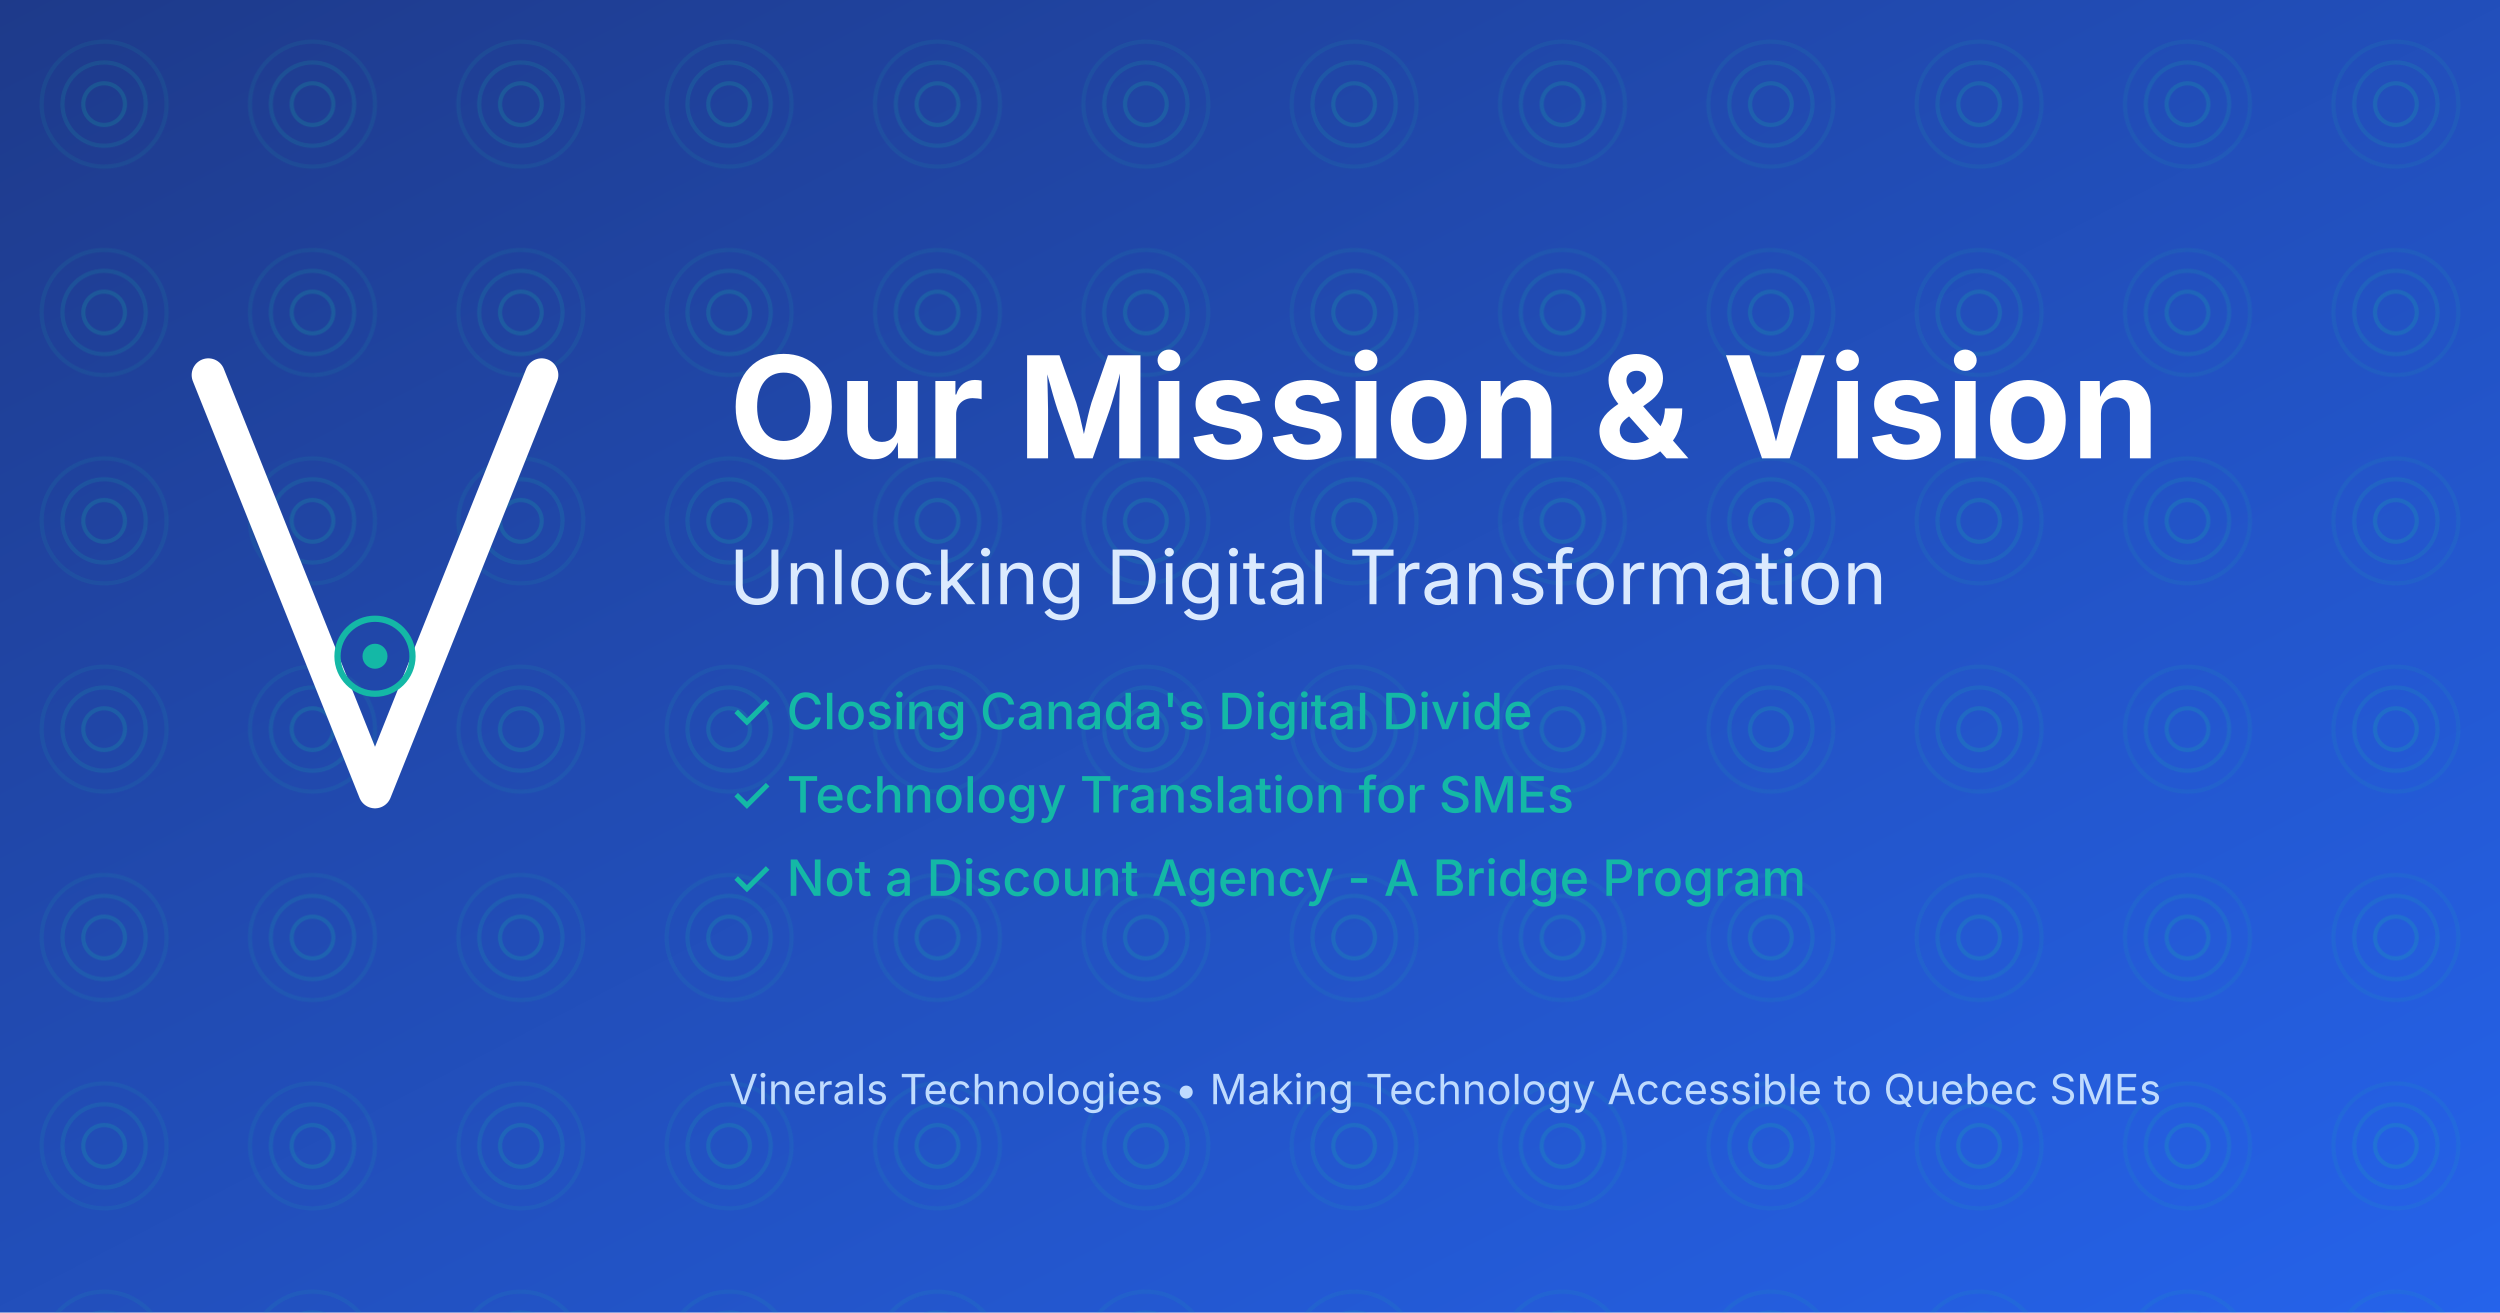
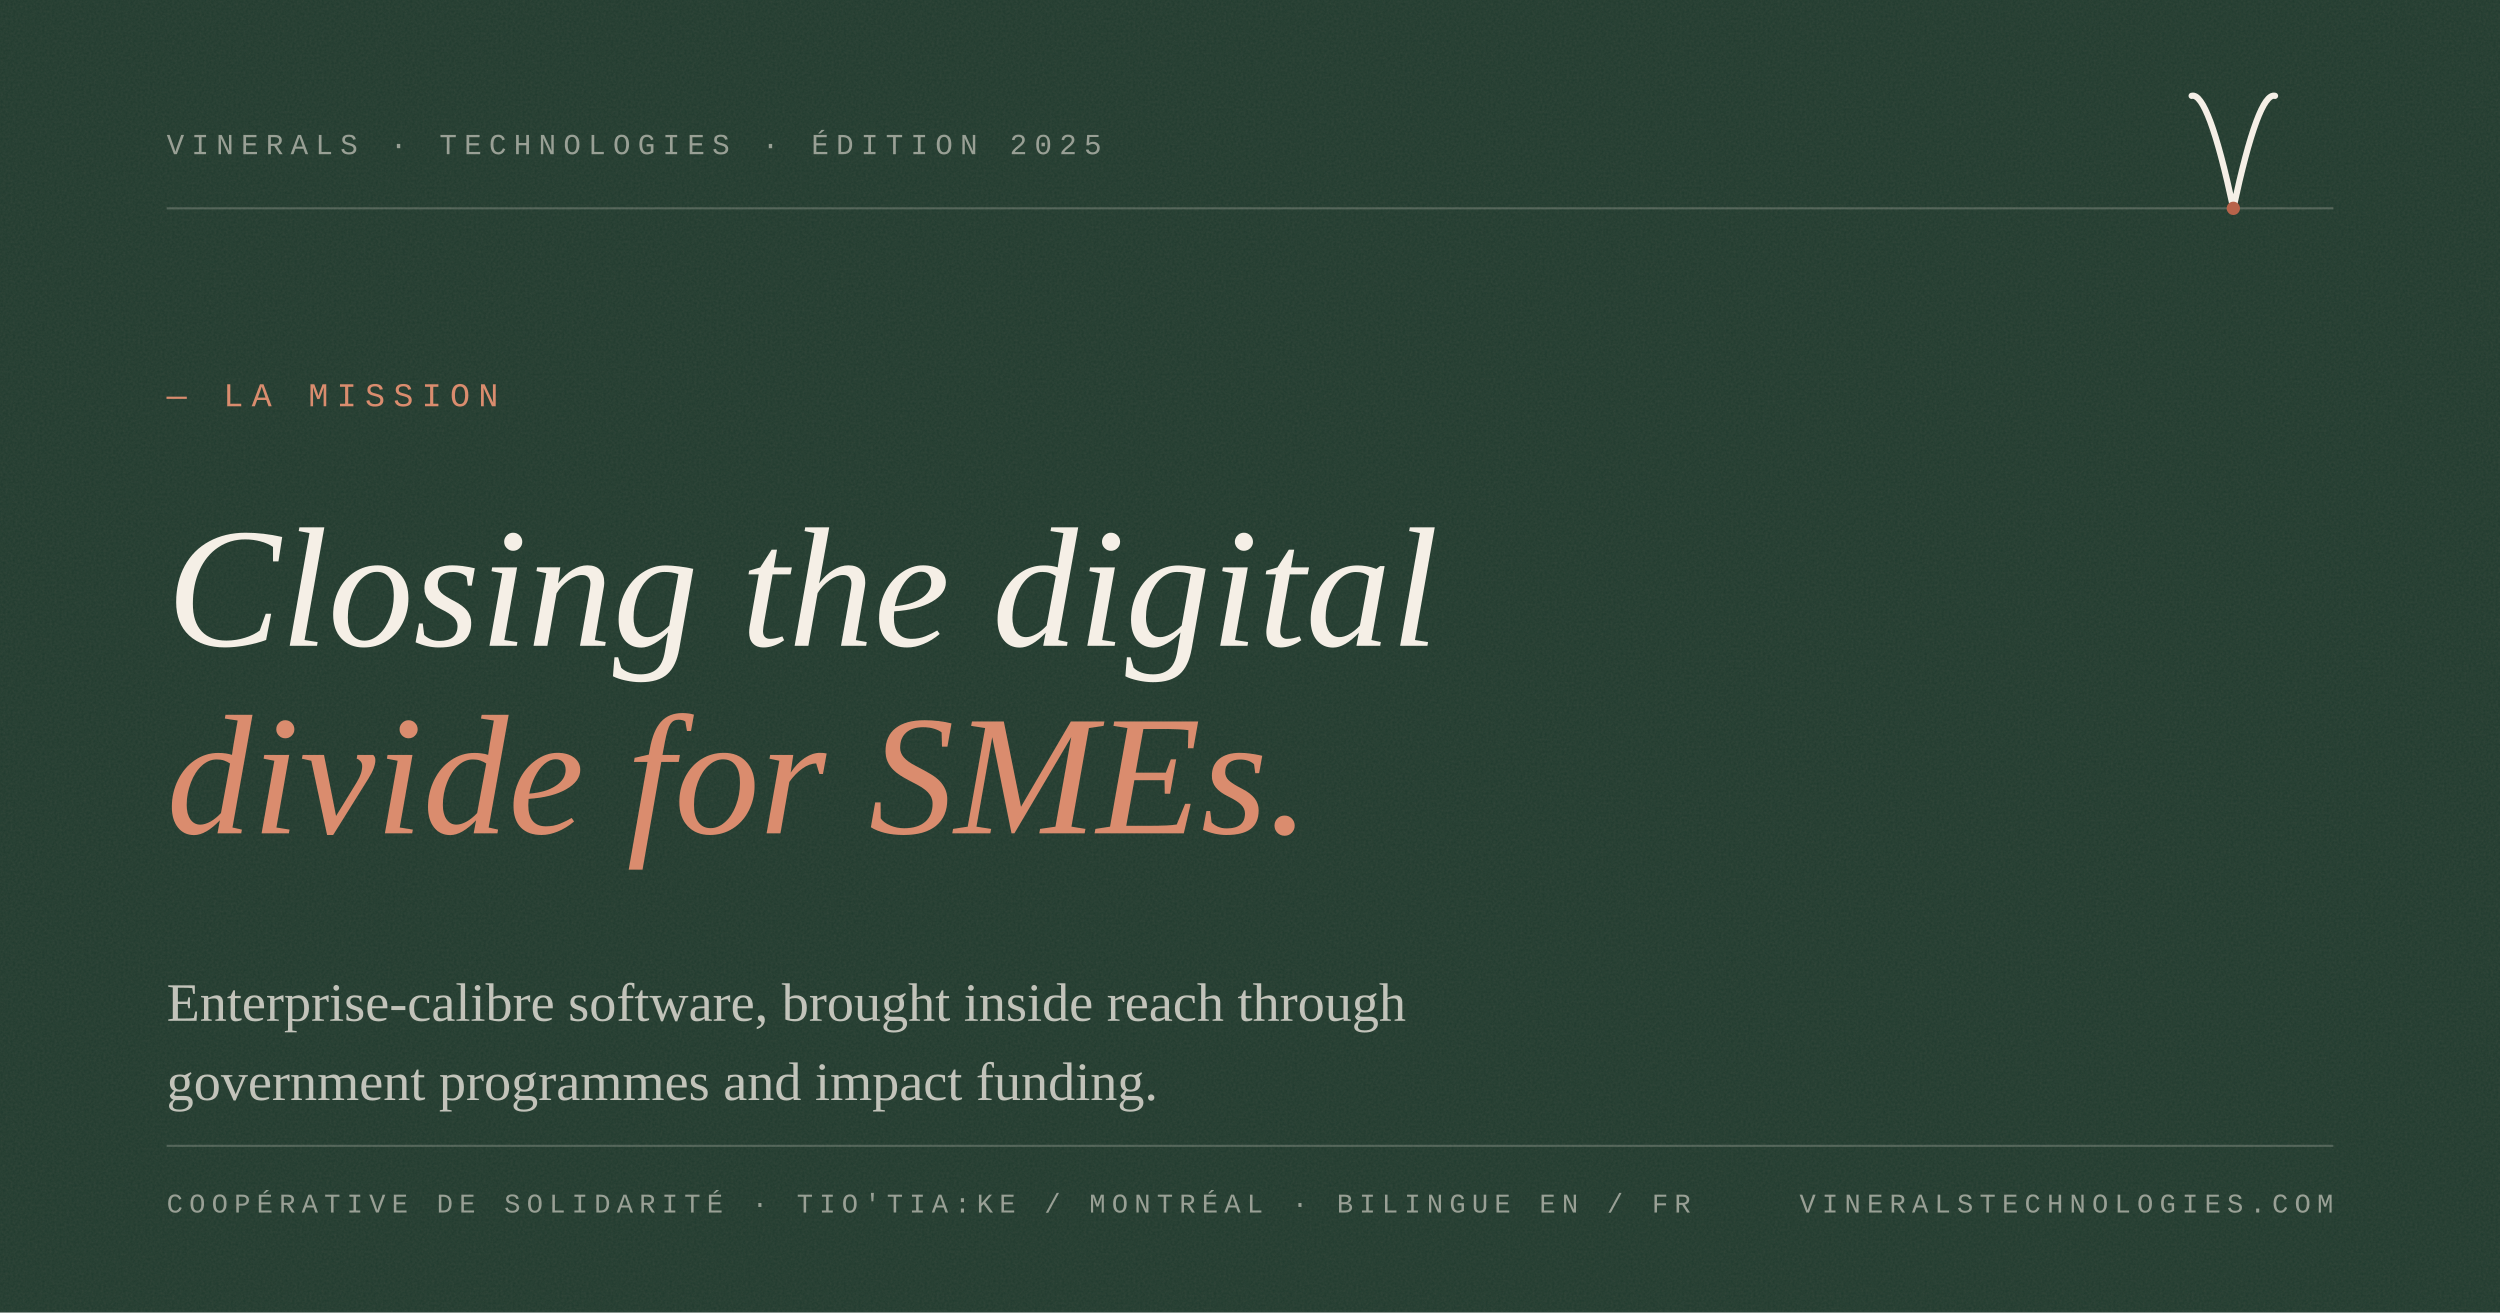
- <svg xmlns="http://www.w3.org/2000/svg" width="1200" height="630" viewBox="0 0 1200 630" fill="none">
+ <svg xmlns="http://www.w3.org/2000/svg" width="1200" height="630" viewBox="0 0 1200 630">
+   <rect width="1200" height="630" fill="#1F3A2E" />
  <defs>
-     <linearGradient id="gradient" x1="0%" y1="0%" x2="100%" y2="100%">
-       <stop offset="0%" style="stop-color:#1e3a8a;stop-opacity:1" />
-       <stop offset="100%" style="stop-color:#2563eb;stop-opacity:1" />
-     </linearGradient>
-     <pattern id="mission" x="0" y="0" width="100" height="100" patternUnits="userSpaceOnUse">
-       <circle cx="50" cy="50" r="30" stroke="#14b8a6" stroke-width="2" fill="none" opacity="0.1" />
-       <circle cx="50" cy="50" r="20" stroke="#14b8a6" stroke-width="2" fill="none" opacity="0.15" />
-       <circle cx="50" cy="50" r="10" stroke="#14b8a6" stroke-width="2" fill="none" opacity="0.2" />
-     </pattern>
+     <filter id="grain" x="0" y="0" width="100%" height="100%">
+       <feTurbulence type="fractalNoise" baseFrequency="0.85" numOctaves="2" stitchTiles="stitch" />
+       <feColorMatrix values="0 0 0 0 0.247 0 0 0 0 0.219 0 0 0 0 0.161 0 0 0 0.35 0" />
+       <feComposite in2="SourceGraphic" operator="in" />
+     </filter>
  </defs>
-   <rect width="1200" height="630" fill="url(#gradient)" />
-   <rect width="1200" height="630" fill="url(#mission)" />
-   <g transform="translate(100, 180)">
-     <path d="M0 0 L80 200 L160 0" stroke="#ffffff" stroke-width="16" stroke-linecap="round" stroke-linejoin="round" fill="none" />
-     <g transform="translate(65, 120)">
-       <circle cx="15" cy="15" r="18" stroke="#14b8a6" stroke-width="3" fill="none" />
-       <circle cx="15" cy="15" r="6" fill="#14b8a6" />
-     </g>
+   <rect width="1200" height="630" fill="#1F3A2E" filter="url(#grain)" opacity="0.5" />
+   <text x="80" y="74" font-family="&quot;DM Mono&quot;, &quot;Courier New&quot;, Courier, monospace" font-size="14" letter-spacing="3.5" fill="rgba(245, 239, 230, 0.55)">VINERALS · TECHNOLOGIES · ÉDITION 2025</text>
+   <line x1="80" y1="100" x2="1120" y2="100" stroke="rgba(245, 239, 230, 0.22)" stroke-width="1" />
+   <g transform="translate(1040, 30)">
+     <path d="M12 16 Q 20 14, 32 70 Q 44 14, 52 16" stroke="#F5EFE6" stroke-width="3" stroke-linecap="round" stroke-linejoin="round" fill="none" />
+     <circle cx="32" cy="70" r="3.2" fill="#B8634A" />
  </g>
-   <text x="350" y="220" font-family="system-ui, -apple-system, sans-serif" font-size="68" font-weight="700" fill="#ffffff">
-     Our Mission &amp; Vision
+   <text x="80" y="195" font-family="&quot;DM Mono&quot;, &quot;Courier New&quot;, Courier, monospace" font-size="16" letter-spacing="4" fill="#DA8C6E">— LA MISSION</text>
+   <text x="80" y="310" font-family="&quot;Cormorant Garamond&quot;, &quot;Cormorant&quot;, Georgia, &quot;Times New Roman&quot;, serif" font-style="italic" font-size="82" font-weight="500" fill="#F5EFE6">Closing the digital</text>
+   <text x="80" y="400" font-family="&quot;Cormorant Garamond&quot;, &quot;Cormorant&quot;, Georgia, &quot;Times New Roman&quot;, serif" font-style="italic" font-size="82" font-weight="500" fill="#DA8C6E">divide for SMEs.</text>
+   <text x="80" y="490" font-family="&quot;Cormorant Garamond&quot;, &quot;Cormorant&quot;, Georgia, &quot;Times New Roman&quot;, serif" font-size="26" font-weight="400" fill="rgba(245, 239, 230, 0.75)">
+     <tspan x="80" dy="0">Enterprise-calibre software, brought inside reach through</tspan>
+     <tspan x="80" dy="38">government programmes and impact funding.</tspan>
  </text>
-   <text x="350" y="290" font-family="system-ui, -apple-system, sans-serif" font-size="36" font-weight="400" fill="#dbeafe">
-     Unlocking Digital Transformation
-   </text>
-   <g transform="translate(350, 350)">
-     <text x="0" y="0" font-family="system-ui, -apple-system, sans-serif" font-size="24" font-weight="500" fill="#14b8a6">
-       ✓ Closing Canada's Digital Divide
-     </text>
-     <text x="0" y="40" font-family="system-ui, -apple-system, sans-serif" font-size="24" font-weight="500" fill="#14b8a6">
-       ✓ Technology Translation for SMEs
-     </text>
-     <text x="0" y="80" font-family="system-ui, -apple-system, sans-serif" font-size="24" font-weight="500" fill="#14b8a6">
-       ✓ Not a Discount Agency - A Bridge Program
-     </text>
-   </g>
-   <text x="350" y="530" font-family="system-ui, -apple-system, sans-serif" font-size="20" font-weight="400" fill="#bfdbfe">
-     Vinerals Technologies • Making Technology Accessible to Quebec SMEs
-   </text>
+   <line x1="80" y1="550" x2="1120" y2="550" stroke="rgba(245, 239, 230, 0.22)" stroke-width="1" />
+   <text x="80" y="582" font-family="&quot;DM Mono&quot;, &quot;Courier New&quot;, Courier, monospace" font-size="13" letter-spacing="3" fill="rgba(245, 239, 230, 0.55)">COOPÉRATIVE DE SOLIDARITÉ · TIO'TIA:KE / MONTRÉAL · BILINGUE EN / FR</text>
+   <text x="1120" y="582" text-anchor="end" font-family="&quot;DM Mono&quot;, &quot;Courier New&quot;, Courier, monospace" font-size="13" letter-spacing="3" fill="rgba(245, 239, 230, 0.55)">VINERALSTECHNOLOGIES.COM</text>
</svg>
